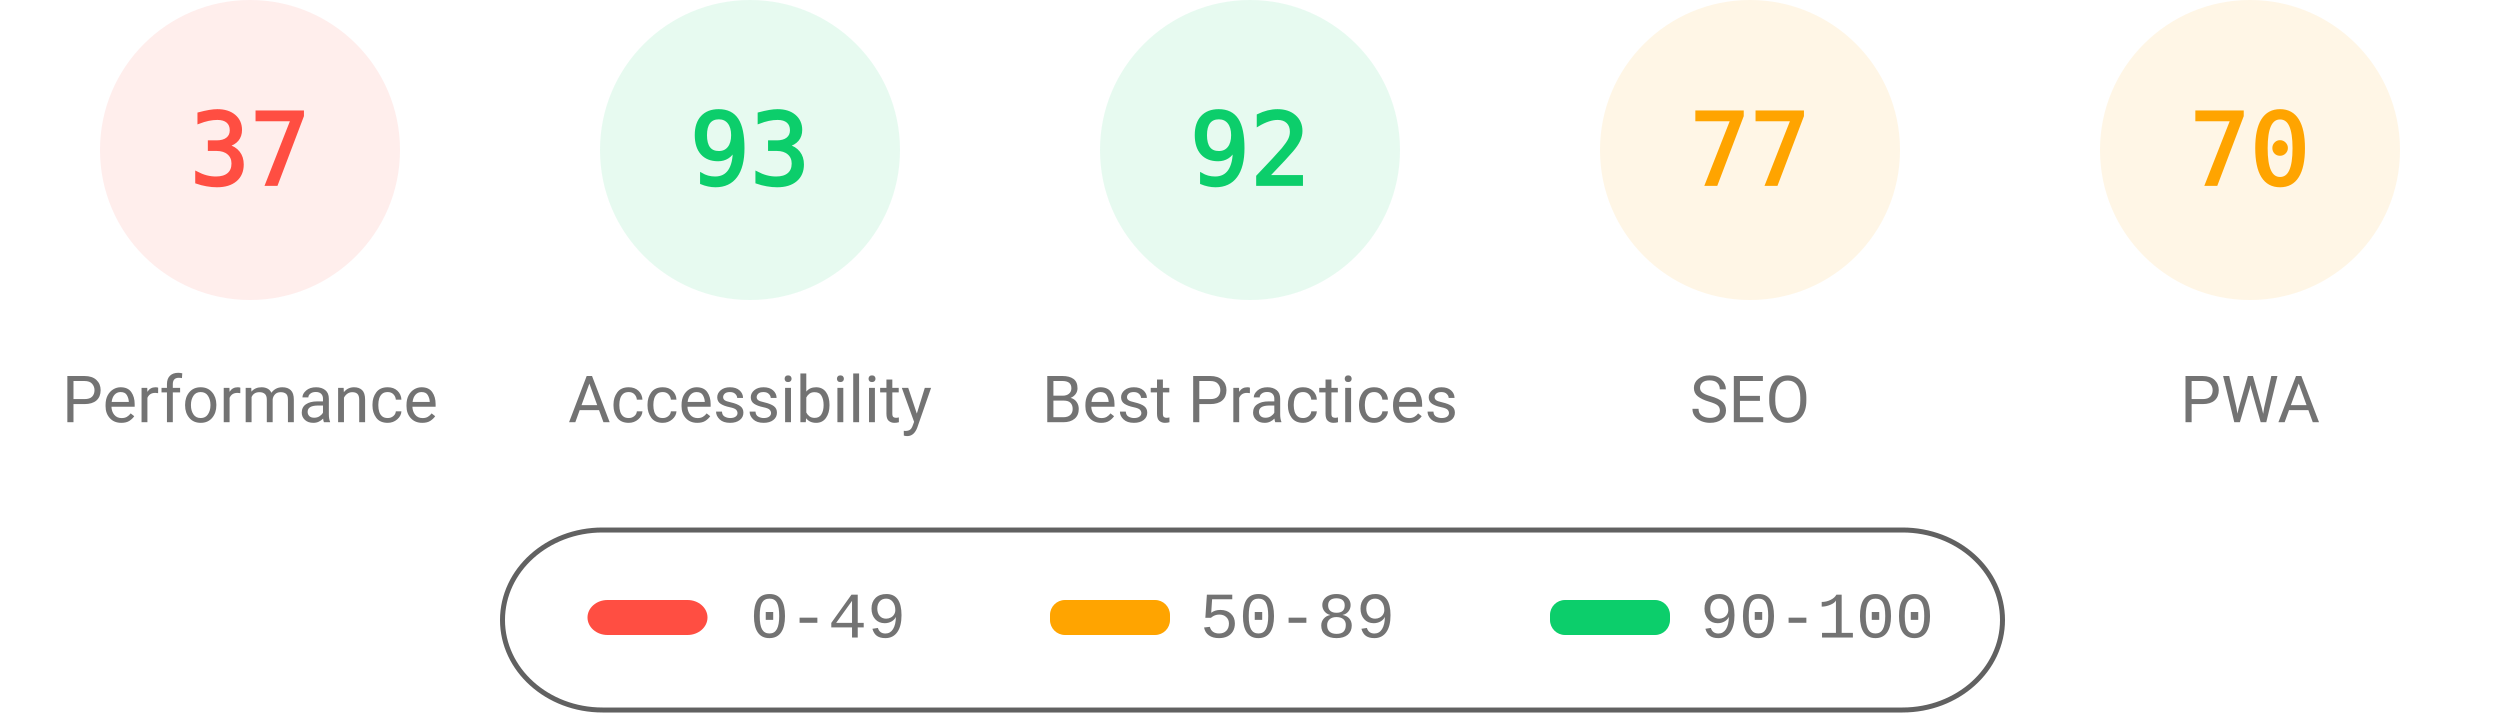
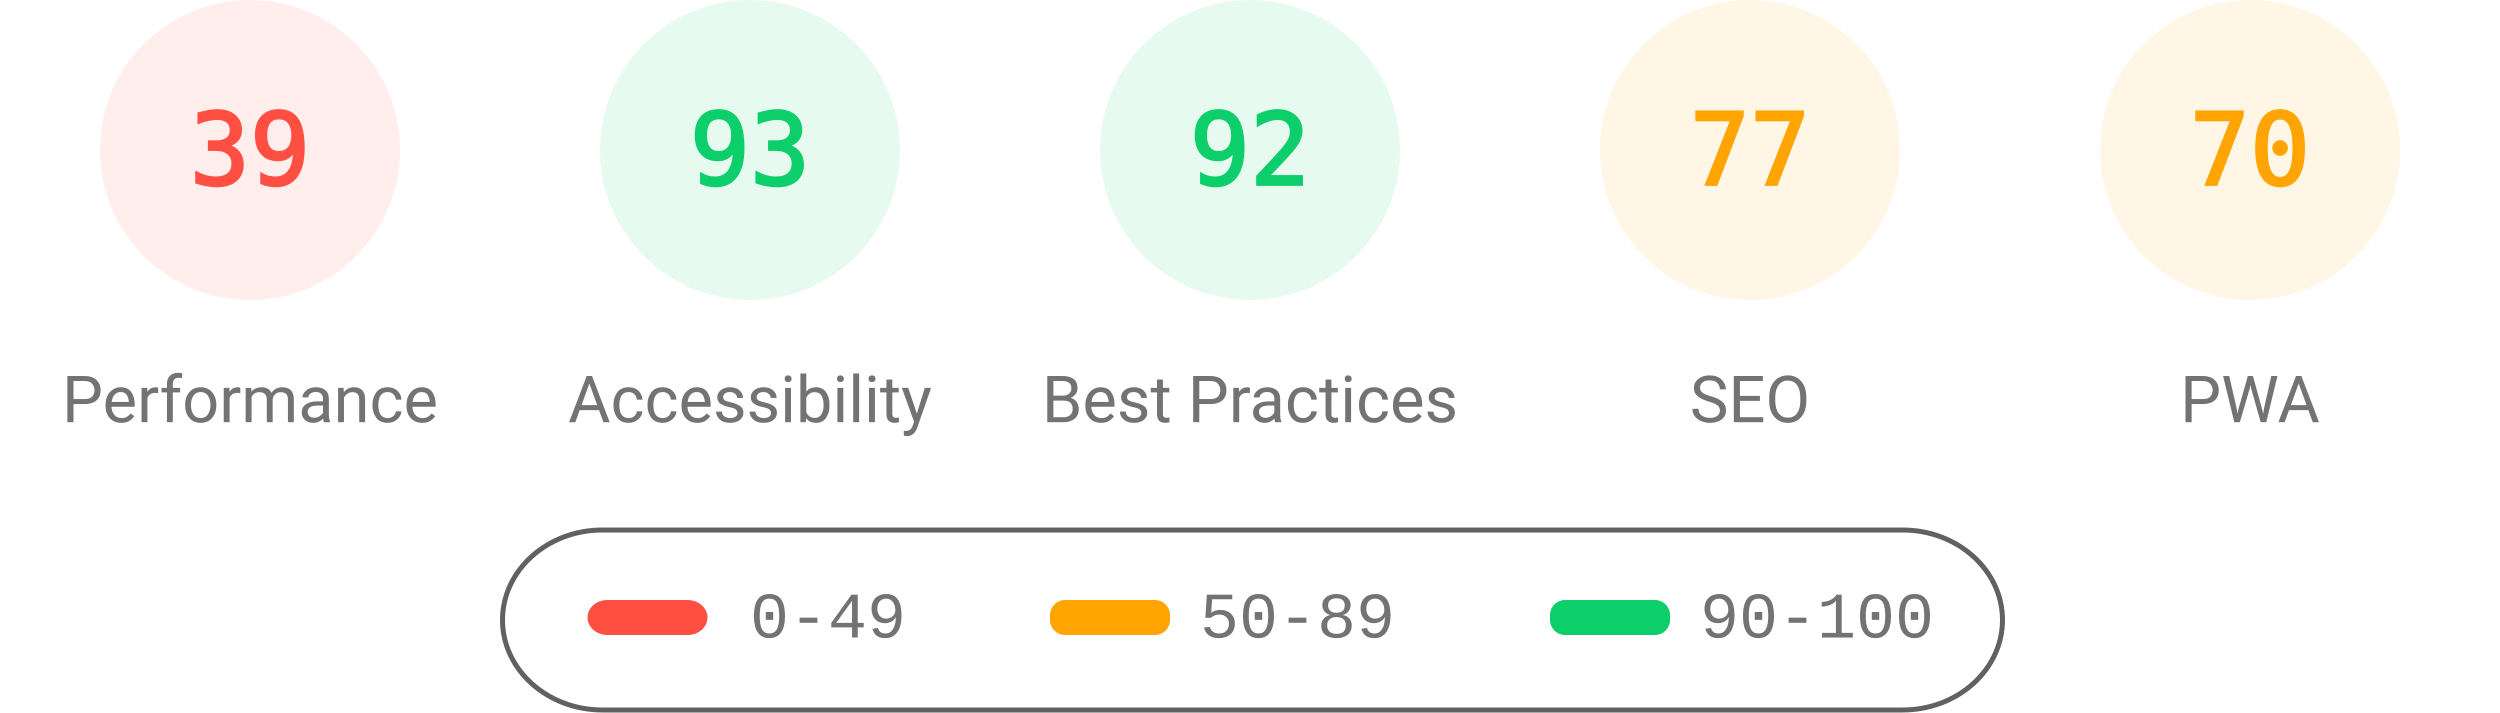
<svg xmlns="http://www.w3.org/2000/svg" fill="none" width="1000" height="285">
  <style>.gauge-base{opacity:.1}.gauge-arc{fill:none;animation-delay:250ms;stroke-linecap:round;transform:rotate(-90deg);transform-origin:100px 60px;animation:load-gauge 1s ease forwards}.guage-text{font-size:40px;font-family:monospace;text-align:center}.guage-red{color:#ff4e42;fill:#ff4e42;stroke:#ff4e42}.guage-orange{color:#ffa400;fill:#ffa400;stroke:#ffa400}.guage-green{color:#0cce6b;fill:#0cce6b;stroke:#0cce6b}.guage-undefined{color:#5c5c5c;fill:#5c5c5c;stroke:#5c5c5c}.guage-title{color:#737373;fill:#737373;stroke:none;font-size:26px;line-height:26px;font-family:Roboto,Halvetica,Arial,sans-serif}@keyframes load-gauge{from{stroke-dasharray:0 352.858}}</style>
  <svg class="guage-div guage-perf guage-red" viewBox="0 0 200 200" width="200" height="200">
    <circle class="gauge-base" r="56" cx="100" cy="60" stroke-width="8" />
-     <circle class="gauge-arc guage-arc-1" r="56" cx="100" cy="60" stroke-width="8" style="stroke-dasharray:130.187,351.858" />
-     <text class="guage-text" x="100" y="60" alignment-baseline="central" dominant-baseline="central" text-anchor="middle">37</text>
+     <circle class="gauge-arc guage-arc-1" r="56" cx="100" cy="60" stroke-width="8" style="stroke-dasharray:137.225,351.858" />
+     <text class="guage-text" x="100" y="60" alignment-baseline="central" dominant-baseline="central" text-anchor="middle">39</text>
    <text class="guage-title" x="100" y="160" alignment-baseline="central" dominant-baseline="central" text-anchor="middle">Performance</text>
  </svg>
  <svg class="guage-div guage-acc guage-green" viewBox="0 0 200 200" width="200" height="200" x="200">
    <circle class="gauge-base" r="56" cx="100" cy="60" stroke-width="8" />
    <circle class="gauge-arc guage-arc-2" r="56" cx="100" cy="60" stroke-width="8" style="stroke-dasharray:327.228,351.858" />
    <text class="guage-text" x="100" y="60" alignment-baseline="central" dominant-baseline="central" text-anchor="middle">93</text>
    <text class="guage-title" x="100" y="160" alignment-baseline="central" dominant-baseline="central" text-anchor="middle">Accessibility</text>
  </svg>
  <svg class="guage-div guage-best guage-green" viewBox="0 0 200 200" width="200" height="200" x="400">
    <circle class="gauge-base" r="56" cx="100" cy="60" stroke-width="8" />
    <circle class="gauge-arc guage-arc-3" r="56" cx="100" cy="60" stroke-width="8" style="stroke-dasharray:323.709,351.858" />
    <text class="guage-text" x="100" y="60" alignment-baseline="central" dominant-baseline="central" text-anchor="middle">92</text>
    <text class="guage-title" x="100" y="160" alignment-baseline="central" dominant-baseline="central" text-anchor="middle">Best Practices</text>
  </svg>
  <svg class="guage-div guage-seo guage-orange" viewBox="0 0 200 200" width="200" height="200" x="600">
    <circle class="gauge-base" r="56" cx="100" cy="60" stroke-width="8" />
    <circle class="gauge-arc guage-arc-4" r="56" cx="100" cy="60" stroke-width="8" style="stroke-dasharray:270.931,351.858" />
    <text class="guage-text" x="100" y="60" alignment-baseline="central" dominant-baseline="central" text-anchor="middle">77</text>
    <text class="guage-title" x="100" y="160" alignment-baseline="central" dominant-baseline="central" text-anchor="middle">SEO</text>
  </svg>
  <svg class="guage-div guage-pwa guage-orange" viewBox="0 0 200 200" width="200" height="200" x="800">
    <circle class="gauge-base" r="56" cx="100" cy="60" stroke-width="8" />
    <circle class="gauge-arc guage-arc-4" r="56" cx="100" cy="60" stroke-width="8" style="stroke-dasharray:246.301,351.858" />
    <text class="guage-text" x="100" y="60" alignment-baseline="central" dominant-baseline="central" text-anchor="middle">70</text>
    <text class="guage-title" x="100" y="160" alignment-baseline="central" dominant-baseline="central" text-anchor="middle">PWA</text>
  </svg>
  <svg width="604" height="76" x="200" y="210">
    <path fill="none" id="canvas_background" d="M-1-1h604v80H-1z" />
    <rect fill-opacity="0" stroke="#616161" stroke-width="2" rx="40" id="svg_2" height="72" width="600" y="2" x="1" fill="#000" />
    <rect stroke="#000" rx="8" id="svg_3" height="14" width="48" y="30" x="35" stroke-opacity="null" stroke-width="0" fill="#ff4e42" />
    <rect stroke="#000" rx="6" id="svg_4" height="14" width="48" y="30" x="220" stroke-opacity="null" stroke-width="0" fill="#ffa400" />
    <rect stroke="#000" rx="6" id="svg_5" height="14" width="48" y="30" x="420" stroke-opacity="null" stroke-width="0" fill="#0cce6b" />
    <text xml:space="preserve" text-anchor="start" font-family="'Courier New', Courier, monospace" font-size="26" id="svg_6" y="45" x="100" stroke-opacity="null" stroke-width="0" stroke="#000" fill="#737373">0-49</text>
    <text xml:space="preserve" text-anchor="start" font-family="'Courier New', Courier, monospace" font-size="26" id="svg_7" y="45" x="280" stroke-opacity="null" stroke-width="0" stroke="#000" fill="#737373">50-89</text>
    <text xml:space="preserve" text-anchor="start" font-family="'Courier New', Courier, monospace" font-size="26" id="svg_8" y="45" x="480" stroke-opacity="null" stroke-width="0" stroke="#000" fill="#737373">90-100</text>
  </svg>
</svg>
